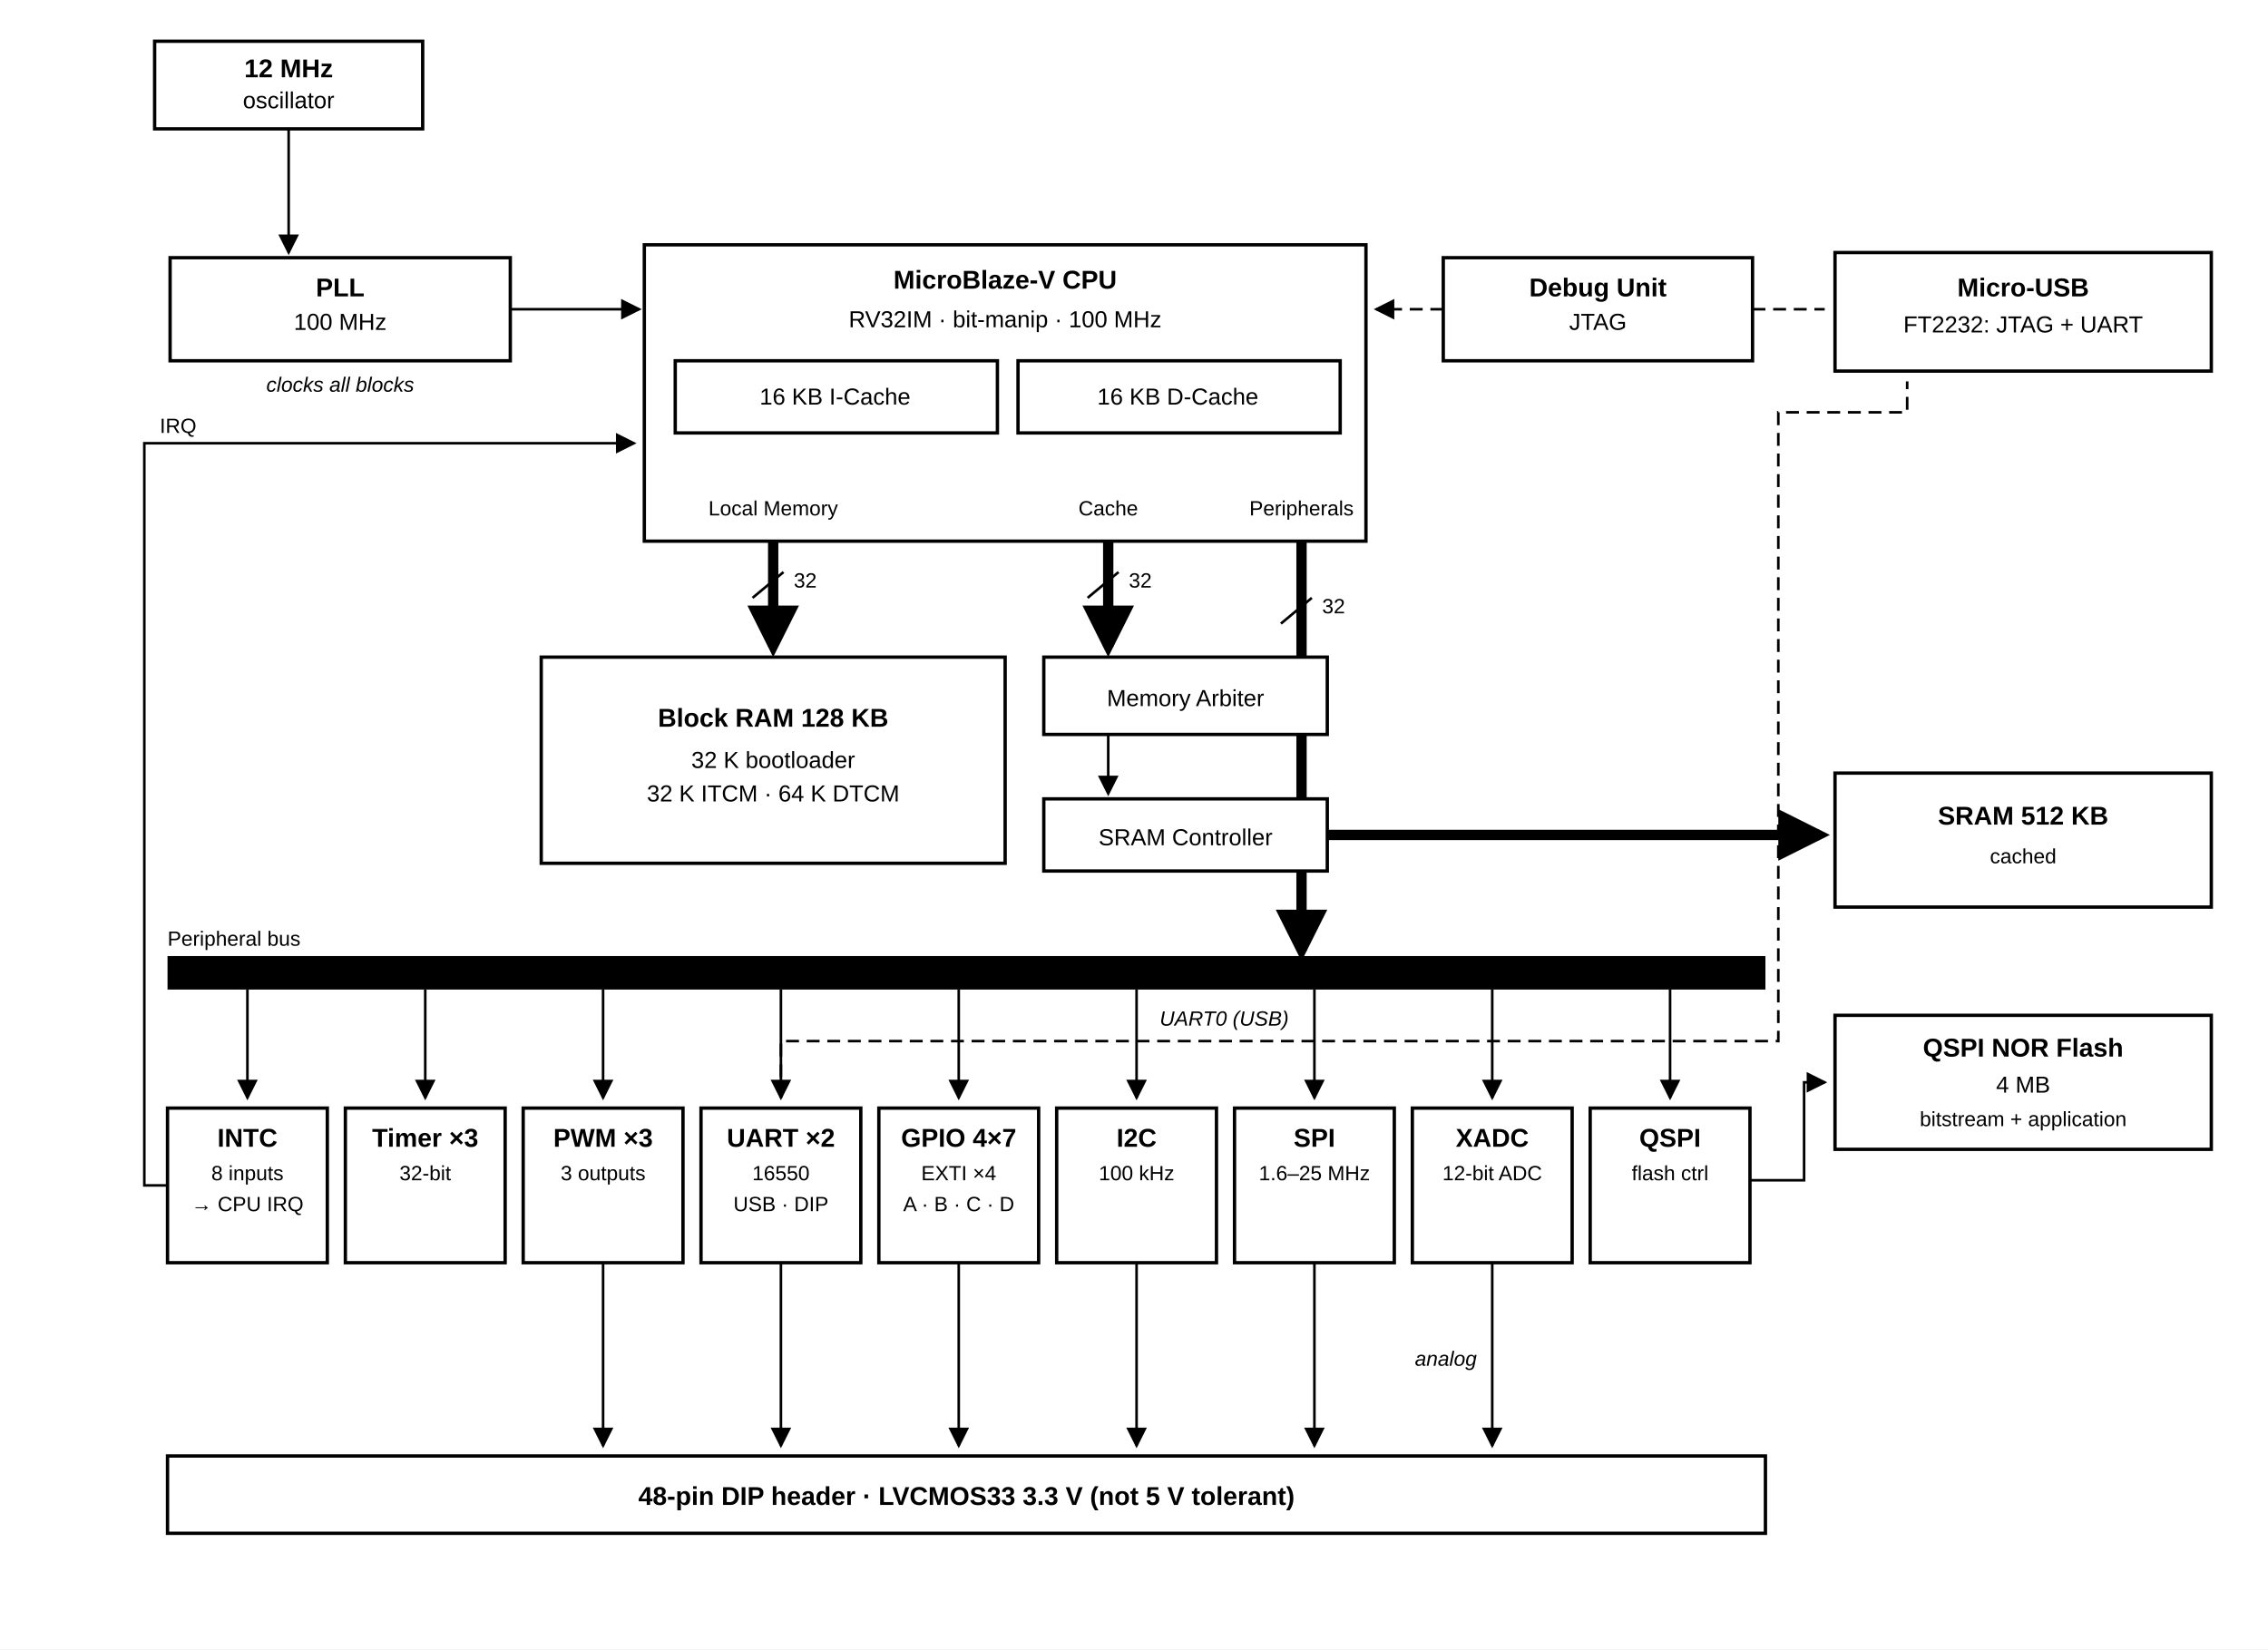
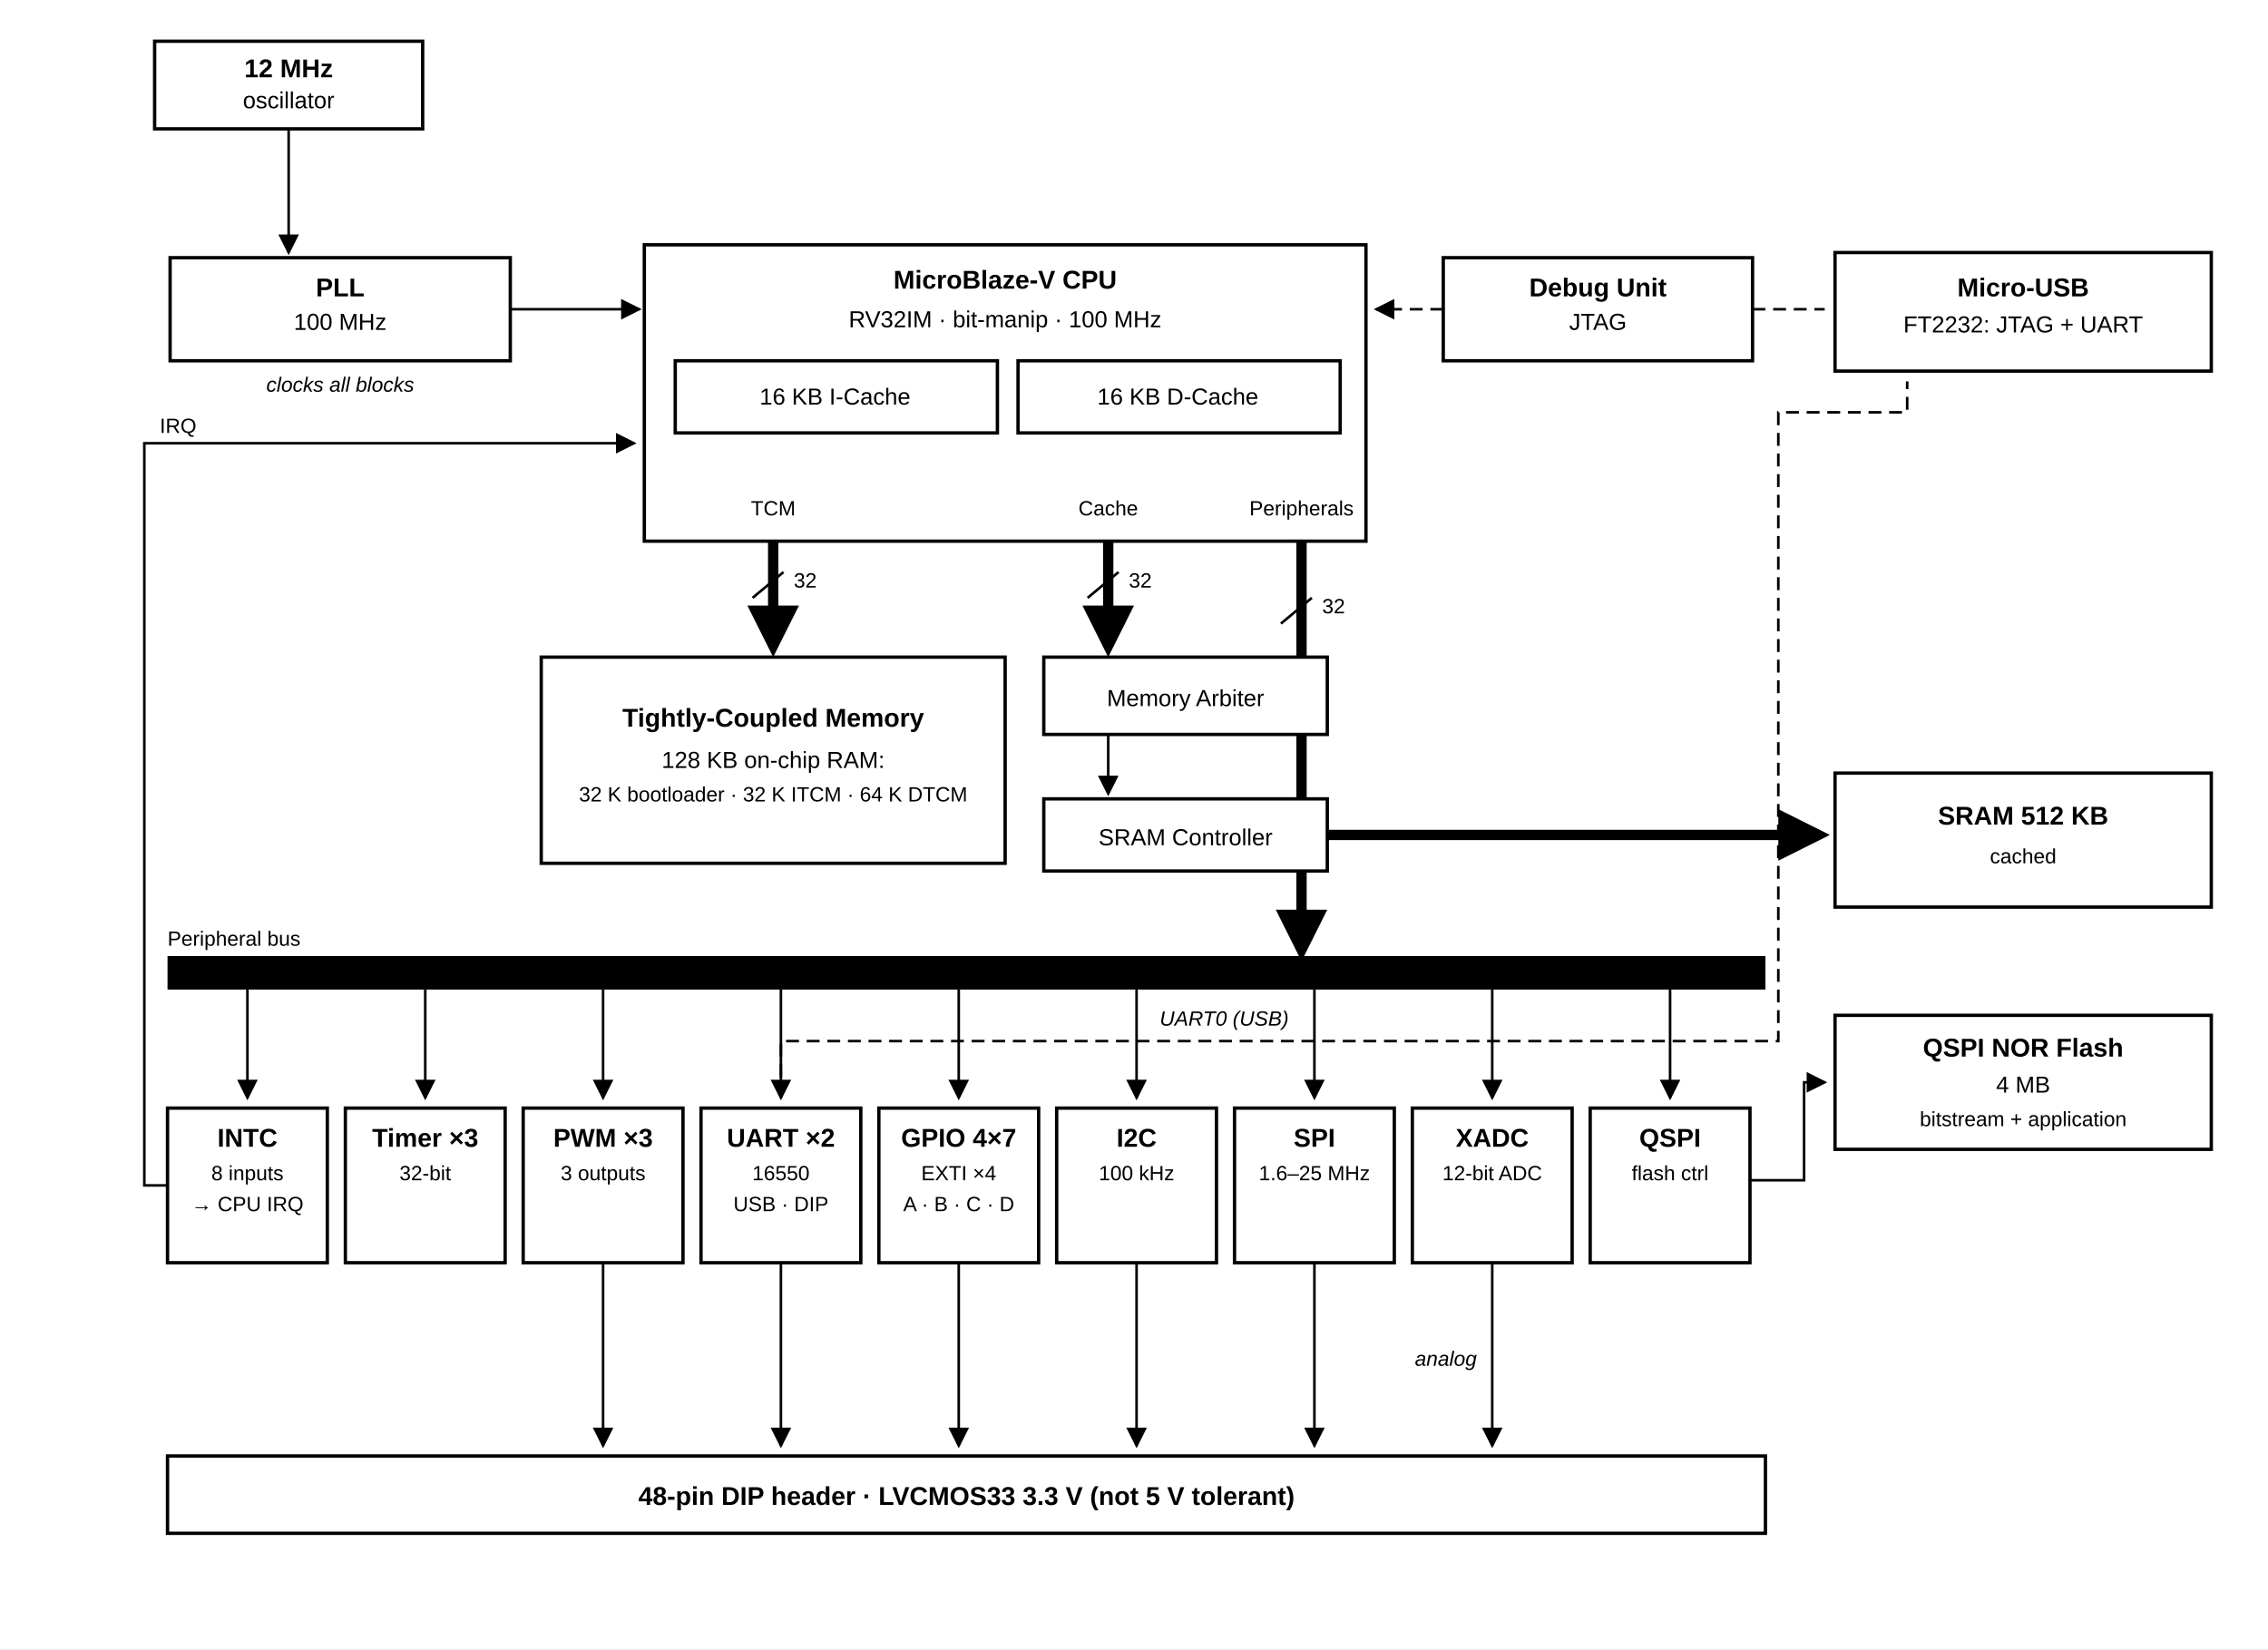
<svg xmlns="http://www.w3.org/2000/svg" viewBox="0 0 880 640" font-family="Liberation Sans, Helvetica, Arial, sans-serif" fill="black">
  <rect x="0" y="0" width="880" height="640" fill="white" />
  <defs>
    <marker id="arr" markerWidth="8" markerHeight="8" refX="7" refY="4" orient="auto">
      <path d="M0,0 L8,4 L0,8 z" />
    </marker>
    <marker id="arrb" markerWidth="5" markerHeight="5" refX="4" refY="2.5" orient="auto">
      <path d="M0,0 L5,2.5 L0,5 z" />
    </marker>
  </defs>
  <style>
    .box  { fill:white; stroke:black; stroke-width:1.3; }
    .bus  { stroke:black; stroke-width:4;   fill:none; marker-end:url(#arrb); }
    .wire { stroke:black; stroke-width:1;   fill:none; marker-end:url(#arr); }
    .dash { stroke:black; stroke-width:1;   fill:none; stroke-dasharray:5 3; }
    .bnd  { stroke:black; stroke-width:1.2; fill:none; stroke-dasharray:7 4; }
    .t    { font-size:9px; }
    .tb   { font-size:10px; font-weight:bold; }
    .ts   { font-size:8px; }
    .ti   { font-size:8px; font-style:italic; }
  </style>
  <rect class="box" x="60" y="16" width="104" height="34" />
  <text class="tb" x="112" y="30" text-anchor="middle">12 MHz</text>
  <text class="t" x="112" y="42" text-anchor="middle">oscillator</text>
  <line class="wire" x1="112" y1="50" x2="112" y2="98" />
  <rect class="box" x="66" y="100" width="132" height="40" />
  <text class="tb" x="132" y="115" text-anchor="middle">PLL</text>
  <text class="t" x="132" y="128" text-anchor="middle">100 MHz</text>
  <line class="wire" x1="198" y1="120" x2="248" y2="120" />
  <text class="ti" x="132" y="152" text-anchor="middle">clocks all blocks</text>
  <rect class="box" x="250" y="95" width="280" height="115" />
  <text class="tb" x="390" y="112" text-anchor="middle" font-size="12">MicroBlaze-V CPU</text>
  <text class="t" x="390" y="127" text-anchor="middle">RV32IM · bit-manip · 100 MHz</text>
  <rect class="box" x="262" y="140" width="125" height="28" />
  <text class="t" x="324" y="157" text-anchor="middle">16 KB I-Cache</text>
  <rect class="box" x="395" y="140" width="125" height="28" />
  <text class="t" x="457" y="157" text-anchor="middle">16 KB D-Cache</text>
-   <text class="ts" x="300" y="200" text-anchor="middle">Local Memory</text>
+   <text class="ts" x="300" y="200" text-anchor="middle">TCM</text>
  <text class="ts" x="430" y="200" text-anchor="middle">Cache</text>
  <text class="ts" x="505" y="200" text-anchor="middle">Peripherals</text>
  <rect class="box" x="560" y="100" width="120" height="40" />
  <text class="tb" x="620" y="115" text-anchor="middle">Debug Unit</text>
  <text class="t" x="620" y="128" text-anchor="middle">JTAG</text>
  <line class="dash" x1="560" y1="120" x2="534" y2="120" marker-end="url(#arr)" />
  <line class="dash" x1="680" y1="120" x2="708" y2="120" />
  <rect class="box" x="712" y="98" width="146" height="46" />
  <text class="tb" x="785" y="115" text-anchor="middle">Micro-USB</text>
  <text class="t" x="785" y="129" text-anchor="middle">FT2232: JTAG + UART</text>
  <line class="bus" x1="300" y1="210" x2="300" y2="251" />
  <line x1="292" y1="232" x2="304" y2="222" stroke="black" stroke-width="1" />
  <text class="ts" x="308" y="228">32</text>
  <line class="bus" x1="430" y1="210" x2="430" y2="251" />
  <line x1="422" y1="232" x2="434" y2="222" stroke="black" stroke-width="1" />
  <text class="ts" x="438" y="228">32</text>
  <line class="bus" x1="505" y1="210" x2="505" y2="369" />
  <line x1="497" y1="242" x2="509" y2="232" stroke="black" stroke-width="1" />
  <text class="ts" x="513" y="238">32</text>
  <rect class="box" x="210" y="255" width="180" height="80" />
-   <text class="tb" x="300" y="282" text-anchor="middle">Block RAM 128 KB</text>
-   <text class="t" x="300" y="298" text-anchor="middle">32 K bootloader</text>
-   <text class="t" x="300" y="311" text-anchor="middle">32 K ITCM · 64 K DTCM</text>
+   <text class="tb" x="300" y="282" text-anchor="middle">Tightly-Coupled Memory</text>
+   <text class="t" x="300" y="298" text-anchor="middle">128 KB on-chip RAM:</text>
+   <text class="ts" x="300" y="311" text-anchor="middle">32 K bootloader · 32 K ITCM · 64 K DTCM</text>
  <rect class="box" x="405" y="255" width="110" height="30" />
  <text class="t" x="460" y="274" text-anchor="middle">Memory Arbiter</text>
  <line class="wire" x1="430" y1="285" x2="430" y2="308" />
  <rect class="box" x="405" y="310" width="110" height="28" />
  <text class="t" x="460" y="328" text-anchor="middle">SRAM Controller</text>
  <line class="bus" x1="515" y1="324" x2="706" y2="324" />
  <rect class="box" x="712" y="300" width="146" height="52" />
  <text class="tb" x="785" y="320" text-anchor="middle">SRAM 512 KB</text>
  <text class="ts" x="785" y="335" text-anchor="middle">cached</text>
  <text class="ts" x="65" y="367">Peripheral bus</text>
  <rect x="65" y="371" width="620" height="13" fill="black" />
  <line class="wire" x1="96" y1="384" x2="96" y2="426" />
  <line class="wire" x1="165" y1="384" x2="165" y2="426" />
  <line class="wire" x1="234" y1="384" x2="234" y2="426" />
  <line class="wire" x1="303" y1="384" x2="303" y2="426" />
  <line class="wire" x1="372" y1="384" x2="372" y2="426" />
  <line class="wire" x1="441" y1="384" x2="441" y2="426" />
  <line class="wire" x1="510" y1="384" x2="510" y2="426" />
  <line class="wire" x1="579" y1="384" x2="579" y2="426" />
  <line class="wire" x1="648" y1="384" x2="648" y2="426" />
  <rect class="box" x="65" y="430" width="62" height="60" />
  <text class="tb" x="96" y="445" text-anchor="middle">INTC</text>
  <text class="ts" x="96" y="458" text-anchor="middle">8 inputs</text>
  <text class="ts" x="96" y="470" text-anchor="middle">→ CPU IRQ</text>
  <rect class="box" x="134" y="430" width="62" height="60" />
  <text class="tb" x="165" y="445" text-anchor="middle">Timer ×3</text>
  <text class="ts" x="165" y="458" text-anchor="middle">32-bit</text>
  <rect class="box" x="203" y="430" width="62" height="60" />
  <text class="tb" x="234" y="445" text-anchor="middle">PWM ×3</text>
  <text class="ts" x="234" y="458" text-anchor="middle">3 outputs</text>
  <rect class="box" x="272" y="430" width="62" height="60" />
  <text class="tb" x="303" y="445" text-anchor="middle">UART ×2</text>
  <text class="ts" x="303" y="458" text-anchor="middle">16550</text>
  <text class="ts" x="303" y="470" text-anchor="middle">USB · DIP</text>
  <rect class="box" x="341" y="430" width="62" height="60" />
  <text class="tb" x="372" y="445" text-anchor="middle">GPIO 4×7</text>
  <text class="ts" x="372" y="458" text-anchor="middle">EXTI ×4</text>
  <text class="ts" x="372" y="470" text-anchor="middle">A · B · C · D</text>
  <rect class="box" x="410" y="430" width="62" height="60" />
  <text class="tb" x="441" y="445" text-anchor="middle">I2C</text>
  <text class="ts" x="441" y="458" text-anchor="middle">100 kHz</text>
  <rect class="box" x="479" y="430" width="62" height="60" />
  <text class="tb" x="510" y="445" text-anchor="middle">SPI</text>
  <text class="ts" x="510" y="458" text-anchor="middle">1.6–25 MHz</text>
  <rect class="box" x="548" y="430" width="62" height="60" />
  <text class="tb" x="579" y="445" text-anchor="middle">XADC</text>
  <text class="ts" x="579" y="458" text-anchor="middle">12-bit ADC</text>
  <rect class="box" x="617" y="430" width="62" height="60" />
  <text class="tb" x="648" y="445" text-anchor="middle">QSPI</text>
  <text class="ts" x="648" y="458" text-anchor="middle">flash ctrl</text>
  <polyline class="wire" points="65,460 56,460 56,172 246,172" />
  <text class="ts" x="62" y="168">IRQ</text>
  <polyline class="wire" points="679,458 700,458 700,420 708,420" />
  <rect class="box" x="712" y="394" width="146" height="52" />
  <text class="tb" x="785" y="410" text-anchor="middle">QSPI NOR Flash</text>
  <text class="t" x="785" y="424" text-anchor="middle">4 MB</text>
  <text class="ts" x="785" y="437" text-anchor="middle">bitstream + application</text>
  <polyline class="dash" points="303,426 303,404 690,404 690,160 740,160 740,148" />
  <text class="ti" x="475" y="398" text-anchor="middle">UART0 (USB)</text>
  <line class="wire" x1="234" y1="490" x2="234" y2="561" />
  <line class="wire" x1="303" y1="490" x2="303" y2="561" />
  <line class="wire" x1="372" y1="490" x2="372" y2="561" />
  <line class="wire" x1="441" y1="490" x2="441" y2="561" />
  <line class="wire" x1="510" y1="490" x2="510" y2="561" />
  <line class="wire" x1="579" y1="490" x2="579" y2="561" />
  <text class="ti" x="573" y="530" text-anchor="end">analog</text>
  <rect class="box" x="65" y="565" width="620" height="30" />
  <text class="tb" x="375" y="584" text-anchor="middle">48-pin DIP header · LVCMOS33 3.3 V (not 5 V tolerant)</text>
</svg>
